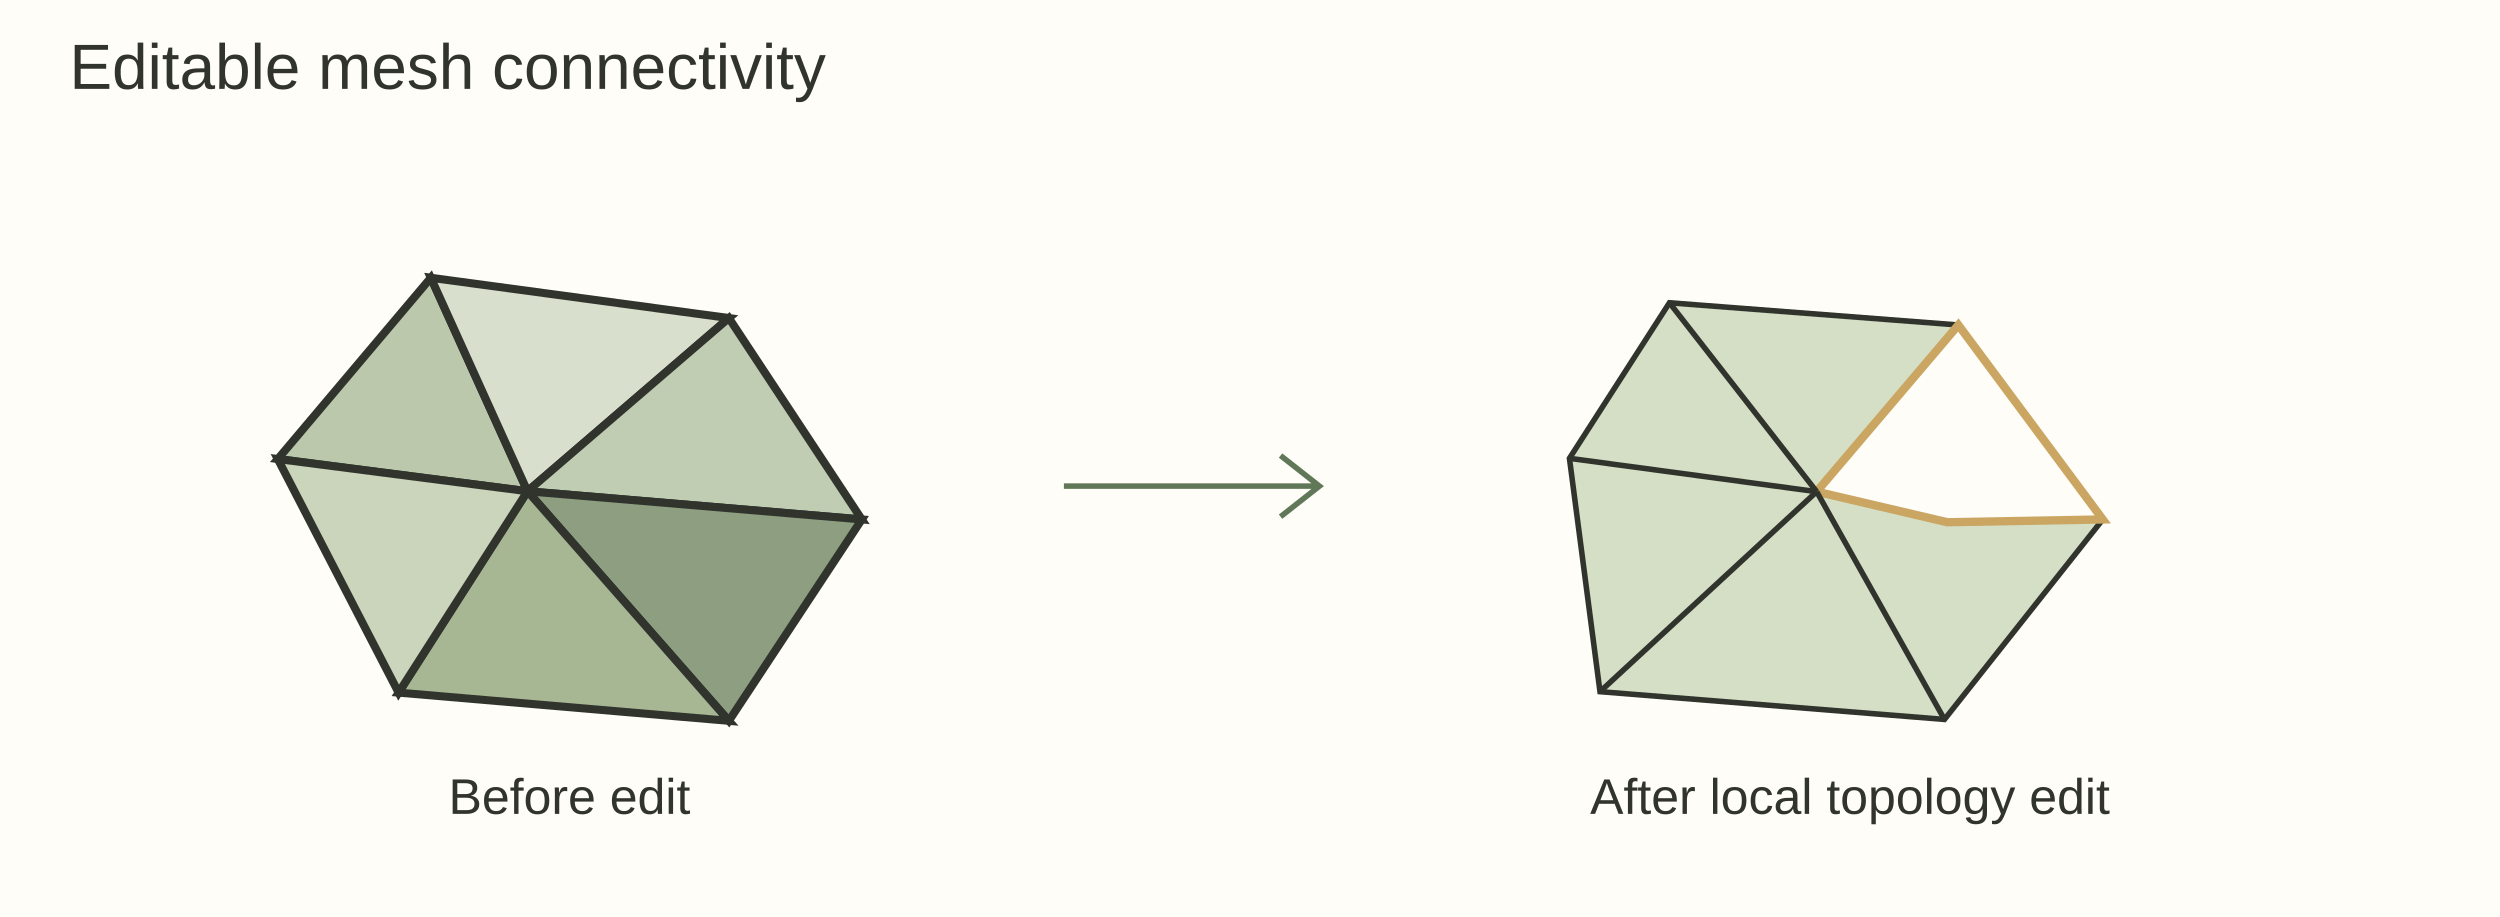
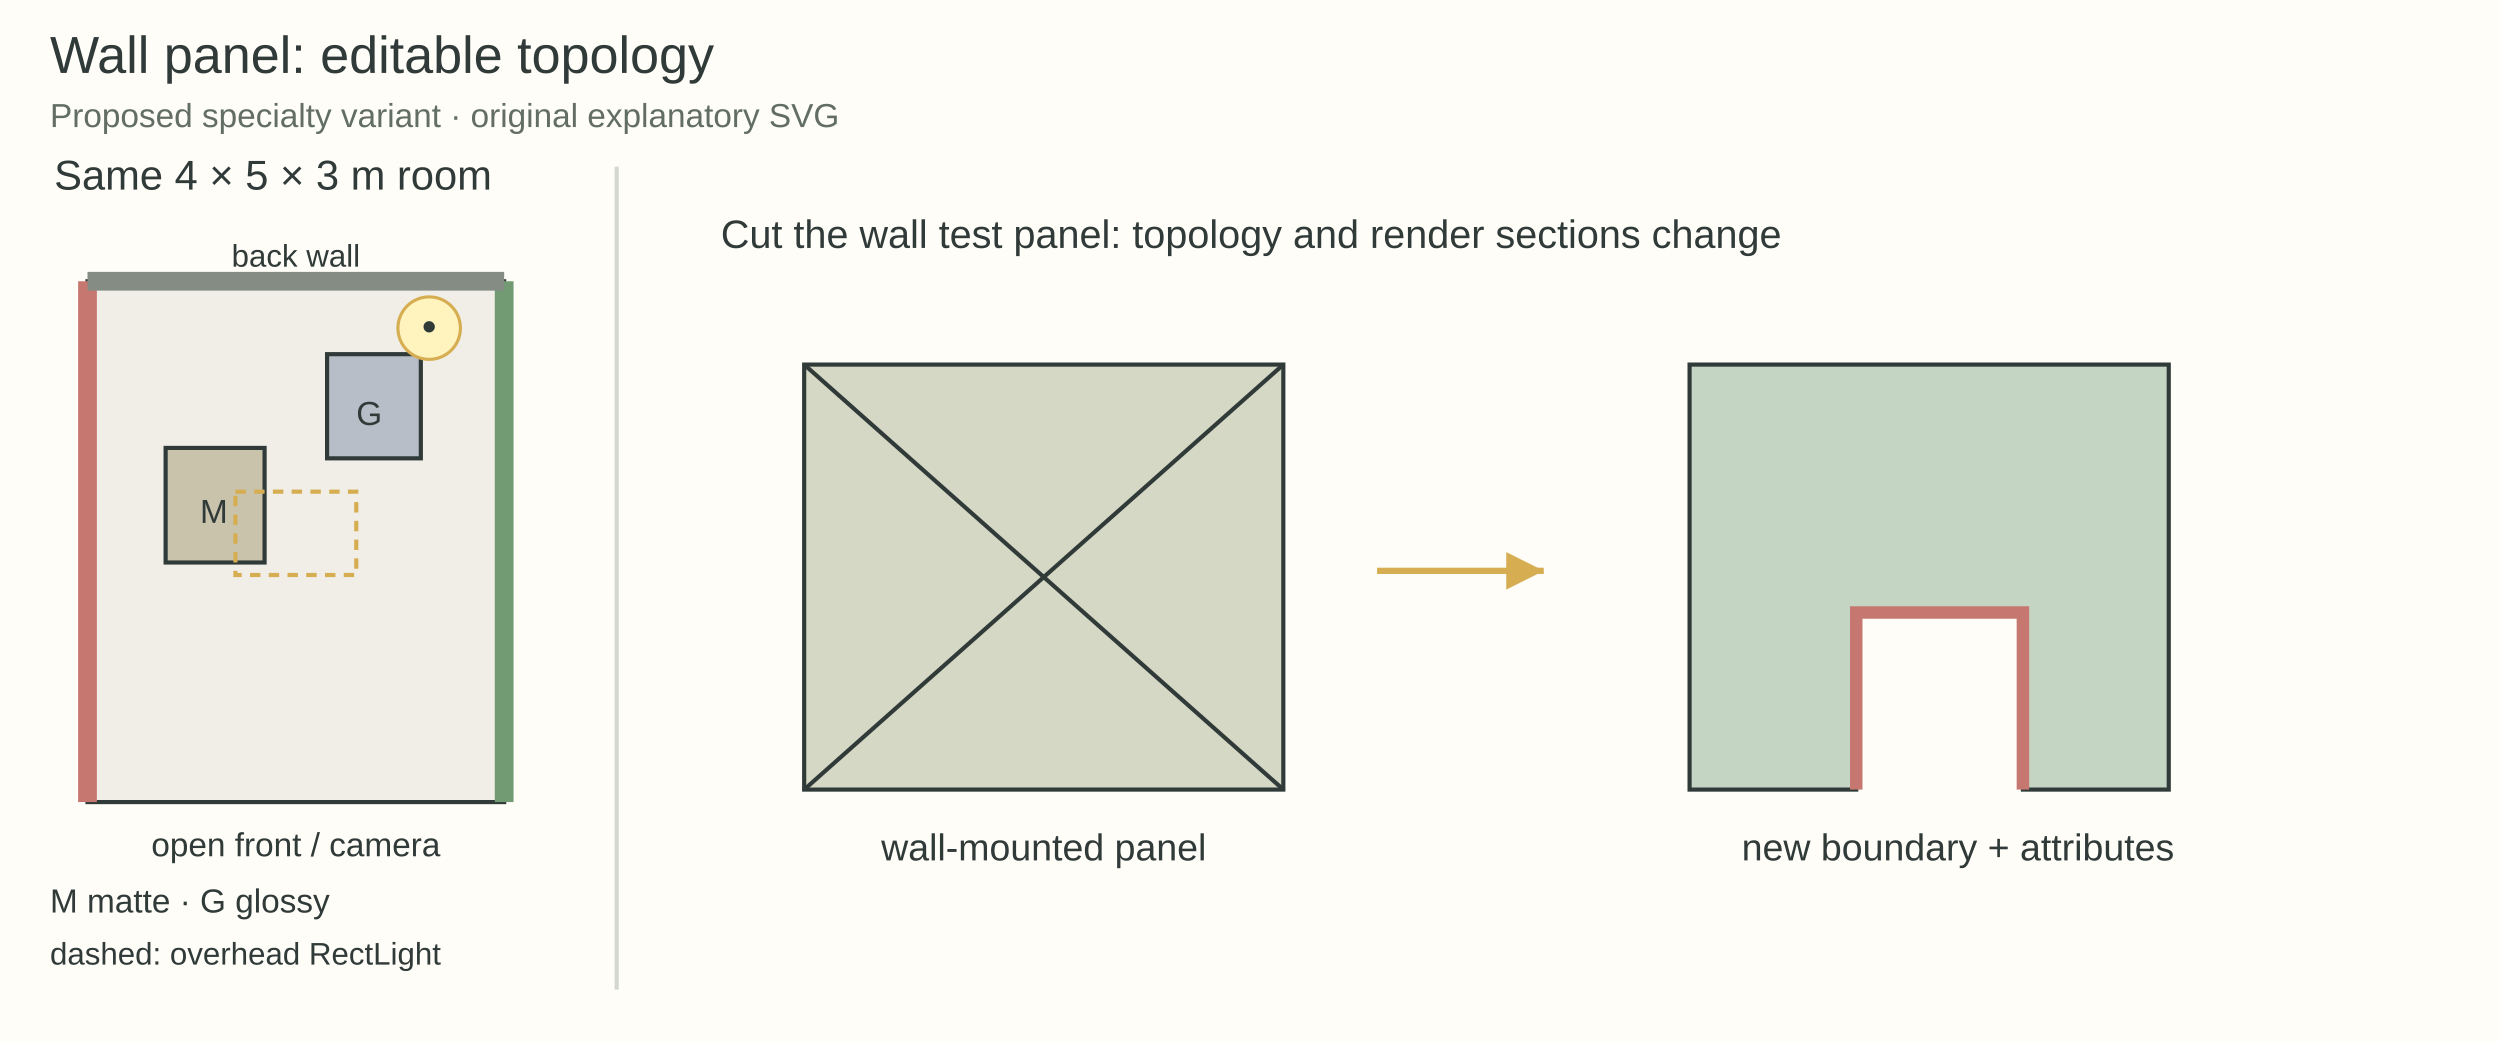
- <svg xmlns="http://www.w3.org/2000/svg" viewBox="0 0 900 330" role="img" aria-labelledby="title desc">
+ <svg xmlns="http://www.w3.org/2000/svg" viewBox="0 0 1200 500" role="img" aria-labelledby="title desc">
  <defs>
+     <marker id="arrow" markerWidth="8" markerHeight="8" refX="6" refY="3" orient="auto">
+       <path d="M0 0 L6 3 L0 6 Z" fill="#d6ad51" />
+     </marker>
    <radialGradient id="smoke">
-       <stop stop-color="#788879" stop-opacity=".65" />
-       <stop offset="1" stop-color="#aab6a3" stop-opacity="0" />
-     </radialGradient>
-     <radialGradient id="fire">
-       <stop stop-color="#ffe9a1" />
-       <stop offset=".5" stop-color="#df943f" stop-opacity=".85" />
-       <stop offset="1" stop-color="#df943f" stop-opacity="0" />
+       <stop stop-color="#748782" stop-opacity=".8" />
+       <stop offset="1" stop-color="#748782" stop-opacity="0" />
    </radialGradient>
  </defs>
-   <rect width="900" height="330" fill="#fffdf8" />
+   <rect width="1200" height="500" fill="#fffdf8" />
  <g font-family="Arial,sans-serif">
-     <text x="25" y="32" font-size="23" text-anchor="start" fill="#30342d">Editable mesh connectivity</text>
-     <g transform="translate(100 100) scale(1.45)">
-       <polygon points="0,45 38,0 62,53" fill="#bbc8ac" stroke="#30342d" stroke-width="2" />
-       <polygon points="38,0 112,10 62,53" fill="#d9dfcd" stroke="#30342d" stroke-width="2" />
-       <polygon points="112,10 145,60 62,53" fill="#c0cdb3" stroke="#30342d" stroke-width="2" />
-       <polygon points="145,60 112,110 62,53" fill="#8d9e81" stroke="#30342d" stroke-width="2" />
-       <polygon points="112,110 30,103 62,53" fill="#a7b794" stroke="#30342d" stroke-width="2" />
-       <polygon points="30,103 0,45 62,53" fill="#cad5bb" stroke="#30342d" stroke-width="2" />
+     <text x="24" y="35" font-size="25" fill="#303a38" text-anchor="start">Wall panel: editable topology</text>
+     <text x="24" y="61" font-size="16" fill="#626d65" text-anchor="start">Proposed specialty variant · original explanatory SVG</text>
+     <line x1="296" y1="80" x2="296" y2="475" stroke="#d2d8ce" stroke-width="2" />
+     <text x="26" y="91" font-size="20" fill="#303a38" text-anchor="start">Same 4 × 5 × 3 m room</text>
+     <rect x="42" y="135" width="200" height="250" fill="#f0eee6" stroke="#303a38" stroke-width="2" />
+     <line x1="42" y1="135" x2="42" y2="385" stroke="#c67770" stroke-width="9" />
+     <line x1="242" y1="135" x2="242" y2="385" stroke="#729b74" stroke-width="9" />
+     <line x1="42" y1="135" x2="242" y2="135" stroke="#858c84" stroke-width="9" />
+     <rect x="79.5" y="215.0" width="47.5" height="55" fill="#c9c3ac" stroke="#303a38" stroke-width="2" />
+     <rect x="157.0" y="170.0" width="45.0" height="50" fill="#b7bec7" stroke="#303a38" stroke-width="2" />
+     <text x="96" y="251" font-size="16" fill="#303a38" text-anchor="start">M</text>
+     <text x="171" y="204" font-size="16" fill="#303a38" text-anchor="start">G</text>
+     <rect x="113" y="236" width="58" height="40" fill="none" stroke="#d6ad51" stroke-width="2" stroke-dasharray="5 4" />
+     <text x="142" y="128" font-size="15" fill="#303a38" text-anchor="middle">back wall</text>
+     <text x="142" y="411" font-size="16" fill="#303a38" text-anchor="middle">open front / camera</text>
+     <text x="24" y="438" font-size="16" fill="#303a38" text-anchor="start">M matte  ·  G glossy</text>
+     <text x="24" y="463" font-size="15" fill="#303a38" text-anchor="start">dashed: overhead RectLight</text>
+     <circle cx="206.00" cy="157.50" r="15" fill="#fff3be" stroke="#d6ad51" stroke-width="1.5" />
+     <text x="206.0" y="163.5" font-size="20" fill="#303a38" text-anchor="middle">•</text>
+     <g transform="translate(321 84) scale(1)">
+       <text x="25" y="35" font-size="19" fill="#303a38" text-anchor="start">Cut the wall test panel: topology and render sections change</text>
+       <rect x="65" y="91" width="230" height="204" fill="#d4d8c4" stroke="#303a38" stroke-width="2" />
+       <line x1="65" y1="91" x2="295" y2="295" stroke="#303a38" stroke-width="2" />
+       <line x1="65" y1="295" x2="295" y2="91" stroke="#303a38" stroke-width="2" />
+       <text x="180" y="329" font-size="18" fill="#303a38" text-anchor="middle">wall-mounted panel</text>
+       <line x1="340" y1="190" x2="420" y2="190" stroke="#d6ad51" stroke-width="3" marker-end="url(#arrow)" />
+       <path d="M490 91 H720 V295 H650 V210 H570 V295 H490 Z" fill="#c5d5c4" stroke="#303a38" stroke-width="2" />
+       <path d="M570 295 V210 H650 V295" fill="none" stroke="#c67770" stroke-width="6" />
+       <text x="515" y="329" font-size="18" fill="#303a38" text-anchor="start">new boundary + attributes</text>
    </g>
-     <text x="205" y="293" font-size="18" text-anchor="middle" fill="#30342d">Before edit</text>
-     <path d="M383 175 L475 175 M461 164 L475 175 L461 186" fill="none" stroke="#617858" stroke-width="2" />
-     <polygon points="565,165 601,109 705,117 757,187 700,259 576,249" fill="#d4dfc5" stroke="#30342d" stroke-width="2" />
-     <polygon points="654,177 705,117 757,187 701,188" fill="#fffdf8" stroke="#caa662" stroke-width="3" />
-     <line x1="565" y1="165" x2="654" y2="177" stroke="#30342d" stroke-width="2" />
-     <line x1="576" y1="249" x2="654" y2="177" stroke="#30342d" stroke-width="2" />
-     <line x1="700" y1="259" x2="654" y2="177" stroke="#30342d" stroke-width="2" />
-     <line x1="654" y1="177" x2="601" y2="109" stroke="#30342d" stroke-width="2" />
-     <text x="666" y="293" font-size="18" text-anchor="middle" fill="#30342d">After local topology edit</text>
  </g>
</svg>
